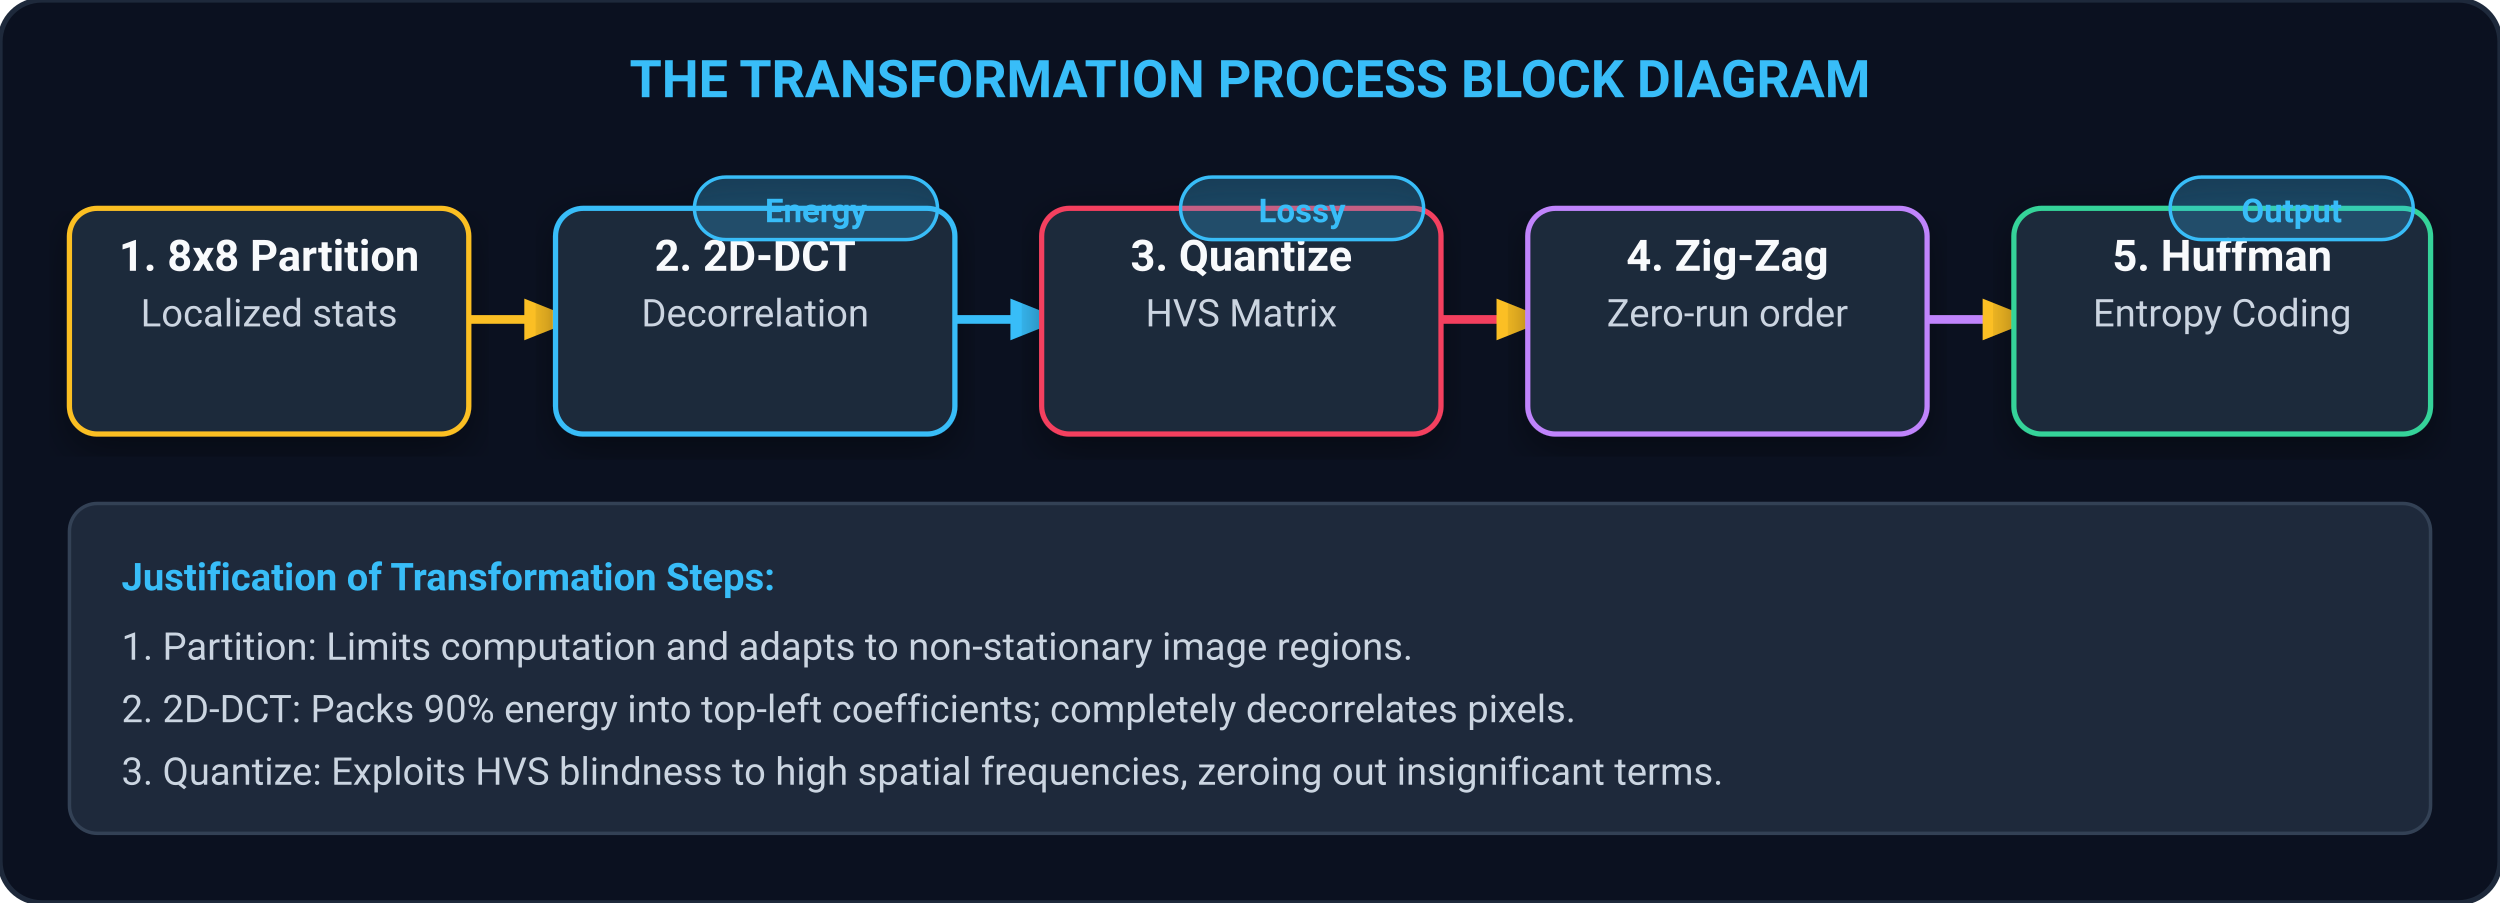
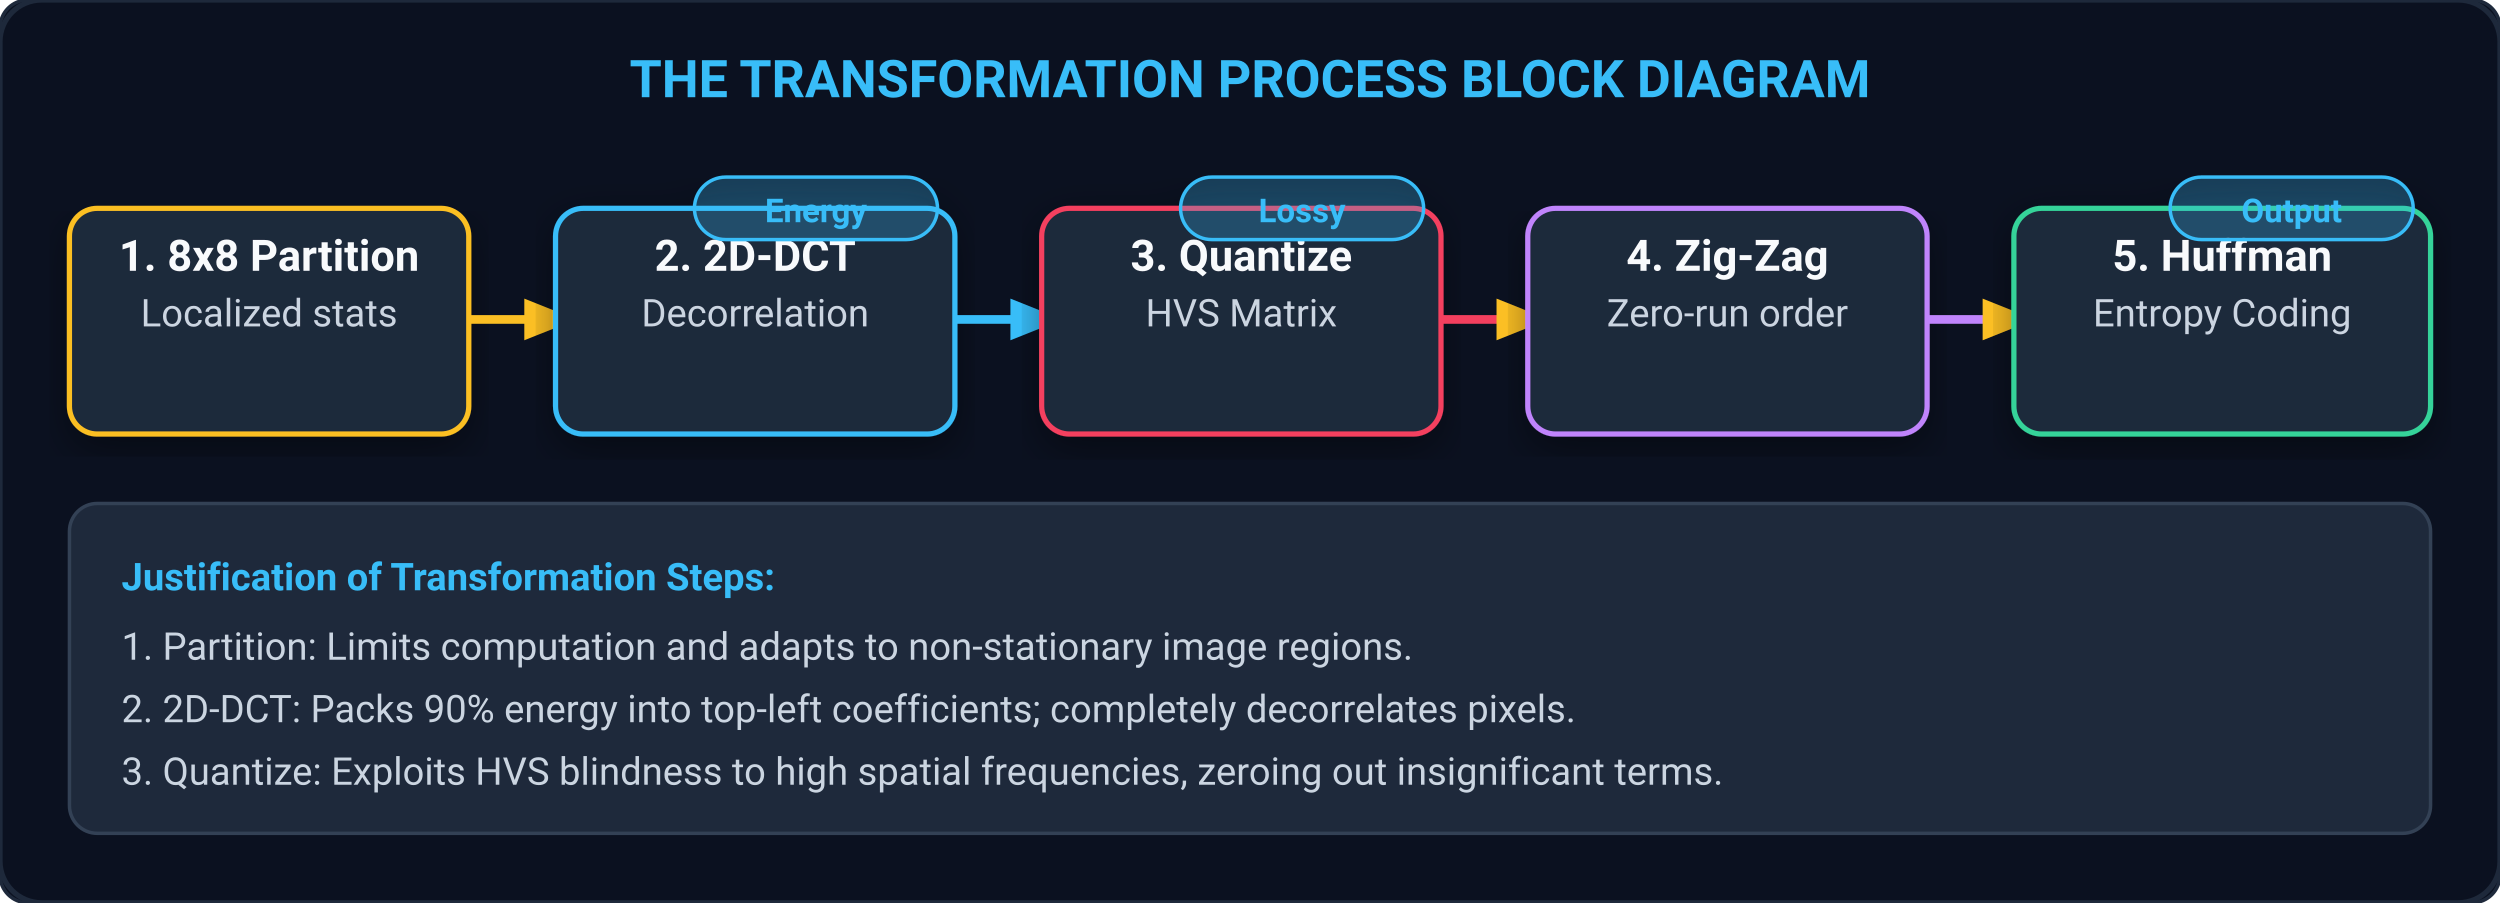
- <svg xmlns="http://www.w3.org/2000/svg" viewBox="0 0 720 260" width="100%" height="260" class="flowchart-svg" style="max-width: 720px; min-width: 580px; height: auto; display: block; margin: 0 auto; font-family: -apple-system, BlinkMacSystemFont, 'Segoe UI', Roboto, Helvetica, Arial, sans-serif;">
+ <svg xmlns="http://www.w3.org/2000/svg" viewBox="0 0 720 260" width="100%" height="auto" class="flowchart-svg" style="max-width: 720px; width: 100%; height: auto; display: block; margin: 0 auto; font-family: -apple-system, BlinkMacSystemFont, 'Segoe UI', Roboto, Helvetica, Arial, sans-serif;">
+   <rect width="100%" height="100%" fill="#0b1120" rx="8" stroke="#1e293b" stroke-width="1" />
  <defs>
    <linearGradient id="gradCard" x1="0%" y1="0%" x2="100%" y2="100%">
      <stop offset="0%" stop-color="#1e293b" />
      <stop offset="100%" stop-color="#0f172a" />
    </linearGradient>
    <linearGradient id="gradCyan" x1="0%" y1="0%" x2="100%" y2="100%">
      <stop offset="0%" stop-color="#38bdf8" />
      <stop offset="100%" stop-color="#0284c7" />
    </linearGradient>
    <linearGradient id="gradEmerald" x1="0%" y1="0%" x2="100%" y2="100%">
      <stop offset="0%" stop-color="#34d399" />
      <stop offset="100%" stop-color="#059669" />
    </linearGradient>
    <linearGradient id="gradAmber" x1="0%" y1="0%" x2="100%" y2="100%">
      <stop offset="0%" stop-color="#fbbf24" />
      <stop offset="100%" stop-color="#d97706" />
    </linearGradient>
    <linearGradient id="gradPurple" x1="0%" y1="0%" x2="100%" y2="100%">
      <stop offset="0%" stop-color="#c084fc" />
      <stop offset="100%" stop-color="#9333ea" />
    </linearGradient>
    <linearGradient id="gradRose" x1="0%" y1="0%" x2="100%" y2="100%">
      <stop offset="0%" stop-color="#fb7185" />
      <stop offset="100%" stop-color="#e11d48" />
    </linearGradient>
    <filter id="shadow" x="-5%" y="-5%" width="110%" height="115%">
      <feDropShadow dx="0" dy="4" stdDeviation="6" flood-color="#000000" flood-opacity="0.4" />
    </filter>
    <marker id="arrCyan" viewBox="0 0 10 10" refX="6" refY="5" markerWidth="6" markerHeight="6" orient="auto-start-reverse">
      <path d="M 0 1 L 10 5 L 0 9 z" fill="#38bdf8" />
    </marker>
    <marker id="arrEmerald" viewBox="0 0 10 10" refX="6" refY="5" markerWidth="6" markerHeight="6" orient="auto-start-reverse">
      <path d="M 0 1 L 10 5 L 0 9 z" fill="#34d399" />
    </marker>
    <marker id="arrAmber" viewBox="0 0 10 10" refX="6" refY="5" markerWidth="6" markerHeight="6" orient="auto-start-reverse">
      <path d="M 0 1 L 10 5 L 0 9 z" fill="#fbbf24" />
    </marker>
  </defs>
  <rect width="720" height="260" rx="12" fill="#0b1120" stroke="#1e293b" stroke-width="1.5" />
  <text x="360" y="28" font-size="15" font-weight="bold" fill="#38bdf8" text-anchor="middle">THE TRANSFORMATION PROCESS BLOCK DIAGRAM</text>
  <g filter="url(#shadow)">
    <rect x="20" y="60" width="115" height="65" rx="8" fill="#1e293b" stroke="#fbbf24" stroke-width="1.5" />
    <text x="77.5" y="78" font-size="12.5" font-weight="700" fill="#f8fafc" text-anchor="middle">1. 8x8 Partition</text>
    <text font-size="11" fill="#cbd5e1" text-anchor="middle">
      <tspan x="77.5" y="94">Localized stats</tspan>
    </text>
  </g>
  <line x1="135" y1="92" x2="160" y2="92" stroke="#fbbf24" stroke-width="2.5" marker-end="url(#arrAmber)" />
  <g filter="url(#shadow)">
    <rect x="160" y="60" width="115" height="65" rx="8" fill="#1e293b" stroke="#38bdf8" stroke-width="1.5" />
    <text x="217.5" y="78" font-size="12.5" font-weight="700" fill="#f8fafc" text-anchor="middle">2. 2D-DCT</text>
    <text font-size="11" fill="#cbd5e1" text-anchor="middle">
      <tspan x="217.5" y="94">Decorrelation</tspan>
    </text>
    <rect x="200" y="51" width="70" height="18" rx="9" fill="#38bdf8" fill-opacity="0.25" stroke="#38bdf8" stroke-width="1" />
    <text x="235" y="64" font-size="9.5" font-weight="700" fill="#38bdf8" text-anchor="middle">Energy</text>
  </g>
  <line x1="275" y1="92" x2="300" y2="92" stroke="#38bdf8" stroke-width="2.5" marker-end="url(#arrCyan)" />
  <g filter="url(#shadow)">
    <rect x="300" y="60" width="115" height="65" rx="8" fill="#1e293b" stroke="#f43f5e" stroke-width="1.5" />
    <text x="357.5" y="78" font-size="12.5" font-weight="700" fill="#f8fafc" text-anchor="middle">3. Quantize</text>
    <text font-size="11" fill="#cbd5e1" text-anchor="middle">
      <tspan x="357.5" y="94">HVS Matrix</tspan>
    </text>
    <rect x="340" y="51" width="70" height="18" rx="9" fill="#38bdf8" fill-opacity="0.25" stroke="#38bdf8" stroke-width="1" />
    <text x="375" y="64" font-size="9.5" font-weight="700" fill="#38bdf8" text-anchor="middle">Lossy</text>
  </g>
  <line x1="415" y1="92" x2="440" y2="92" stroke="#f43f5e" stroke-width="2.5" marker-end="url(#arrAmber)" />
  <g filter="url(#shadow)">
    <rect x="440" y="60" width="115" height="65" rx="8" fill="#1e293b" stroke="#c084fc" stroke-width="1.5" />
    <text x="497.5" y="78" font-size="12.5" font-weight="700" fill="#f8fafc" text-anchor="middle">4. Zig-Zag</text>
    <text font-size="11" fill="#cbd5e1" text-anchor="middle">
      <tspan x="497.5" y="94">Zero-run order</tspan>
    </text>
  </g>
  <line x1="555" y1="92" x2="580" y2="92" stroke="#c084fc" stroke-width="2.5" marker-end="url(#arrAmber)" />
  <g filter="url(#shadow)">
    <rect x="580" y="60" width="120" height="65" rx="8" fill="#1e293b" stroke="#34d399" stroke-width="1.5" />
    <text x="640.0" y="78" font-size="12.5" font-weight="700" fill="#f8fafc" text-anchor="middle">5. Huffman</text>
    <text font-size="11" fill="#cbd5e1" text-anchor="middle">
      <tspan x="640.0" y="94">Entropy Coding</tspan>
    </text>
    <rect x="625" y="51" width="70" height="18" rx="9" fill="#38bdf8" fill-opacity="0.25" stroke="#38bdf8" stroke-width="1" />
    <text x="660" y="64" font-size="9.5" font-weight="700" fill="#38bdf8" text-anchor="middle">Output</text>
  </g>
  <rect x="20" y="145" width="680" height="95" rx="8" fill="#1e293b" stroke="#334155" />
  <text x="35" y="170" font-size="11" font-weight="bold" fill="#38bdf8">Justification of Transformation Steps:</text>
  <text x="35" y="190" font-size="11" fill="#cbd5e1">1. Partition: Limits computation and adapts to non-stationary image regions.</text>
  <text x="35" y="208" font-size="11" fill="#cbd5e1">2. 2D-DCT: Packs 90% energy into top-left coefficients; completely decorrelates pixels.</text>
  <text x="35" y="226" font-size="11" fill="#cbd5e1">3. Quantize: Exploits HVS blindness to high spatial frequencies, zeroing out insignificant terms.</text>
</svg>
